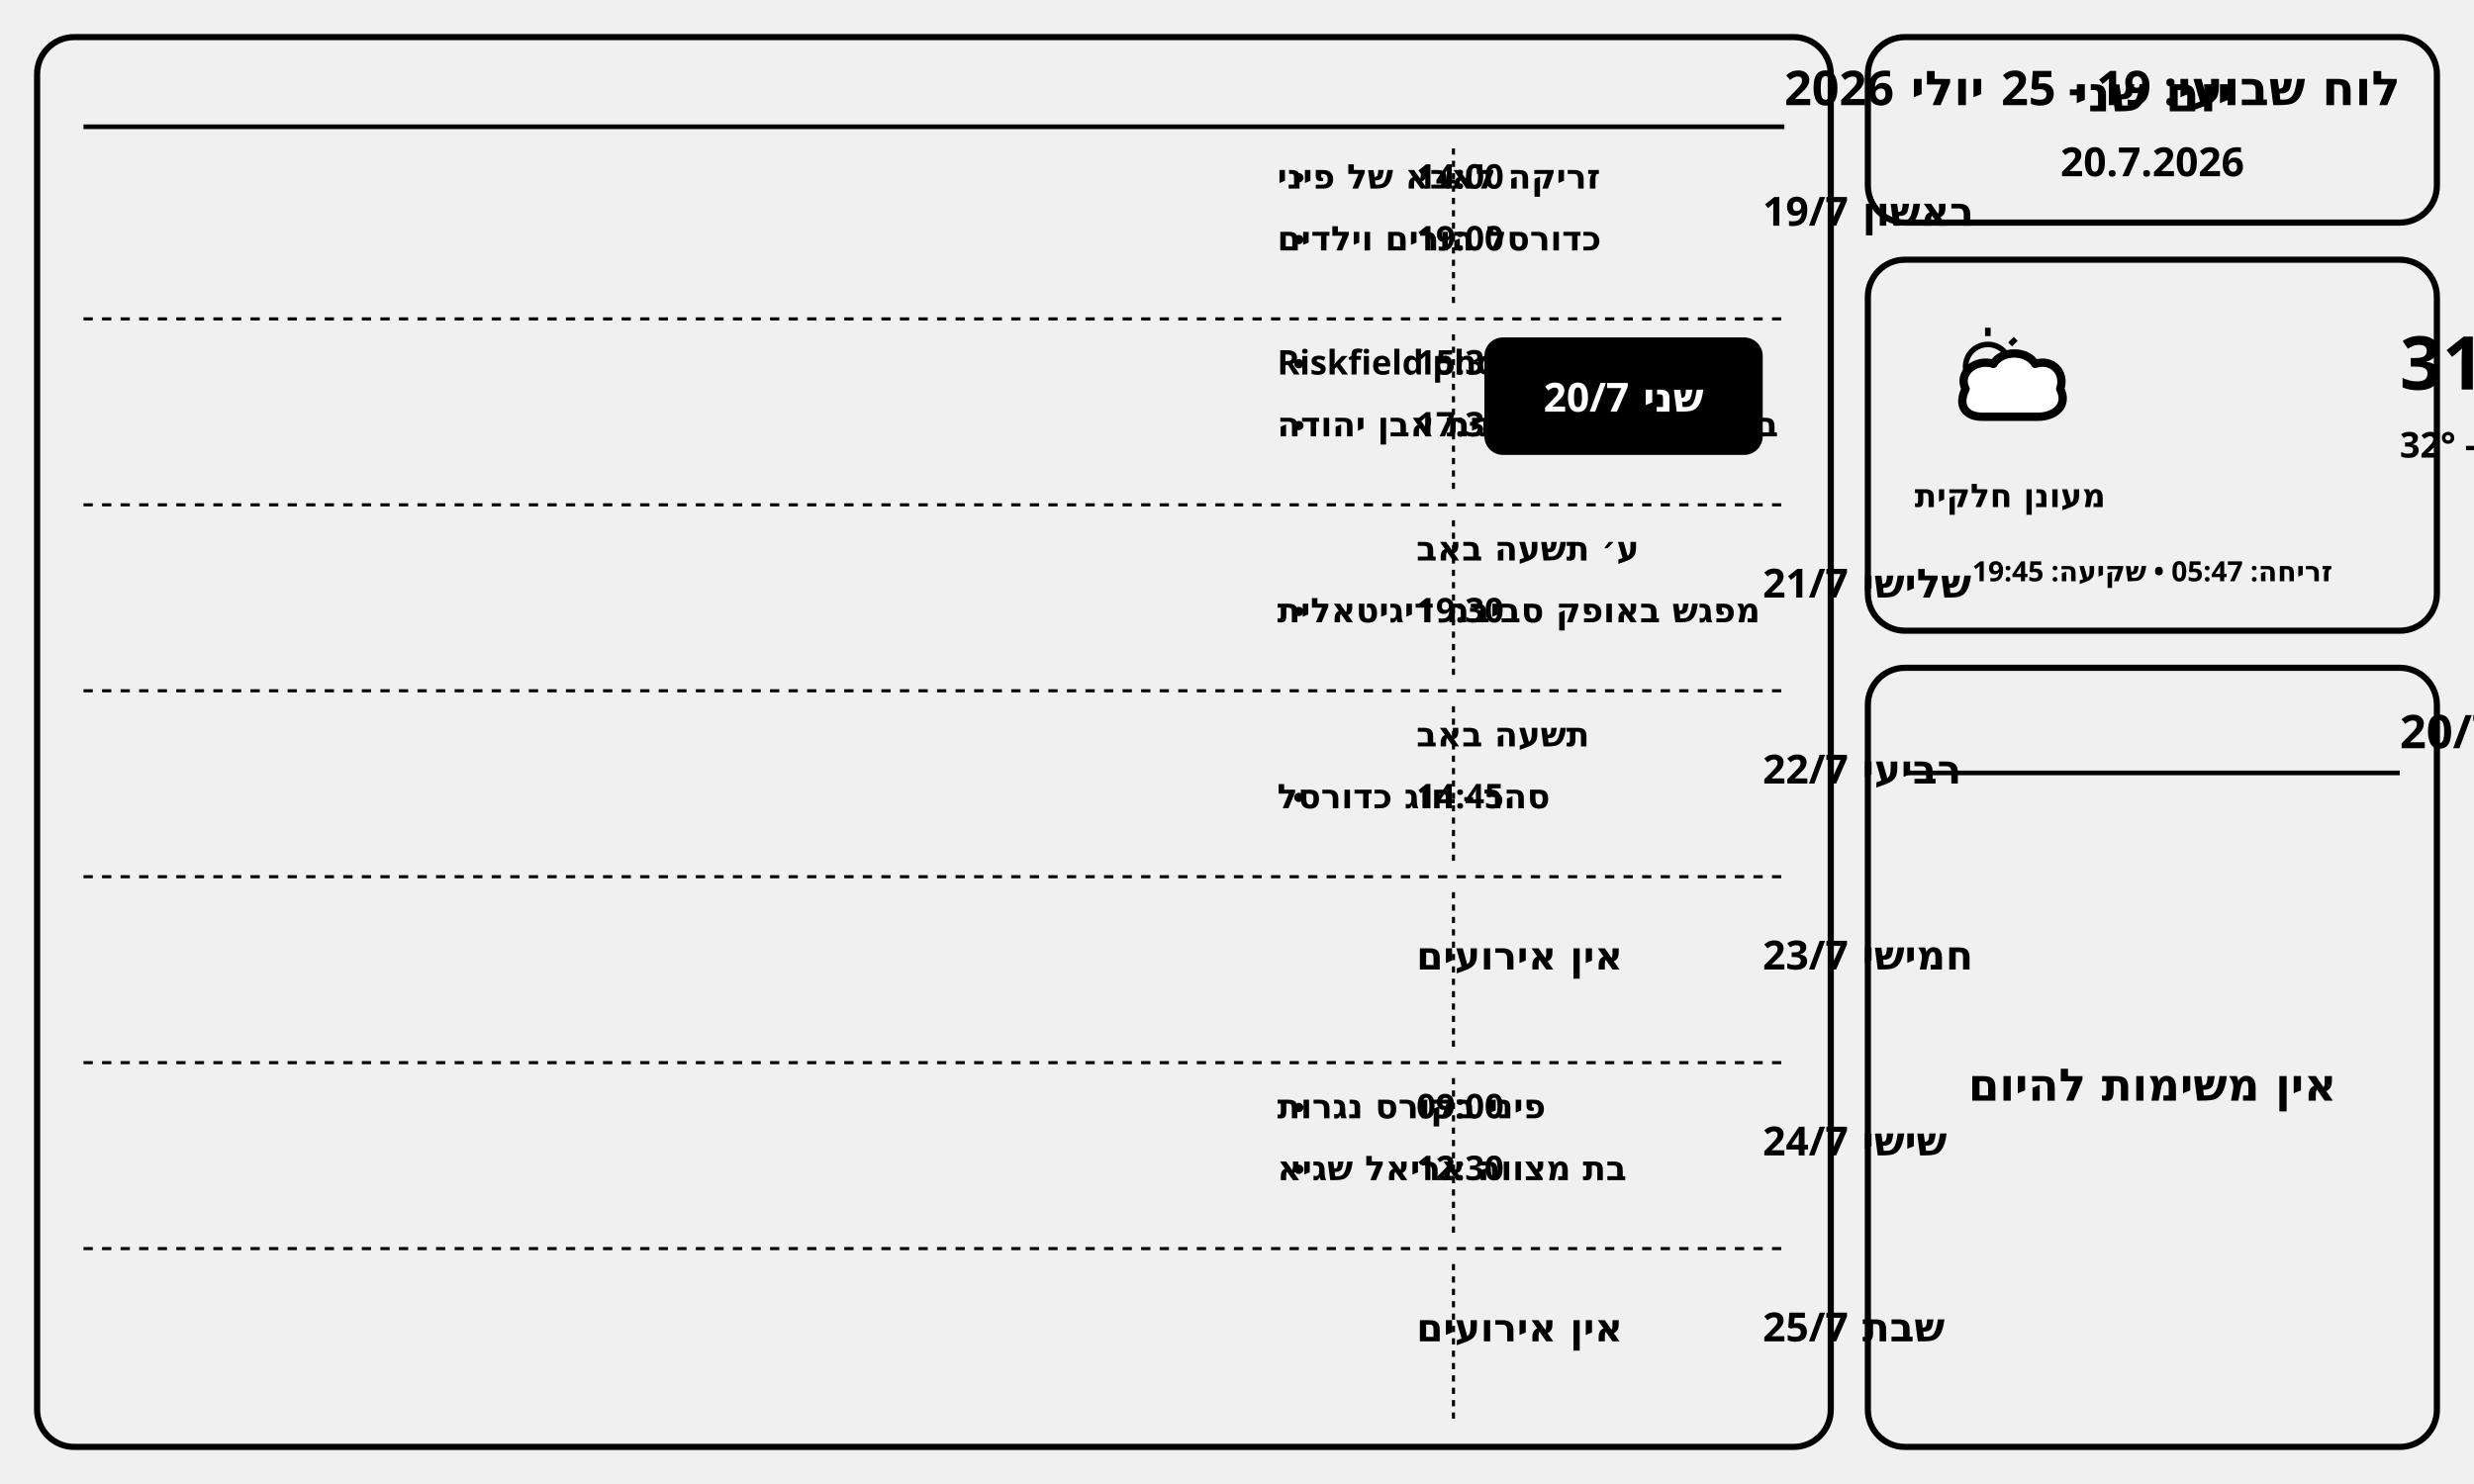
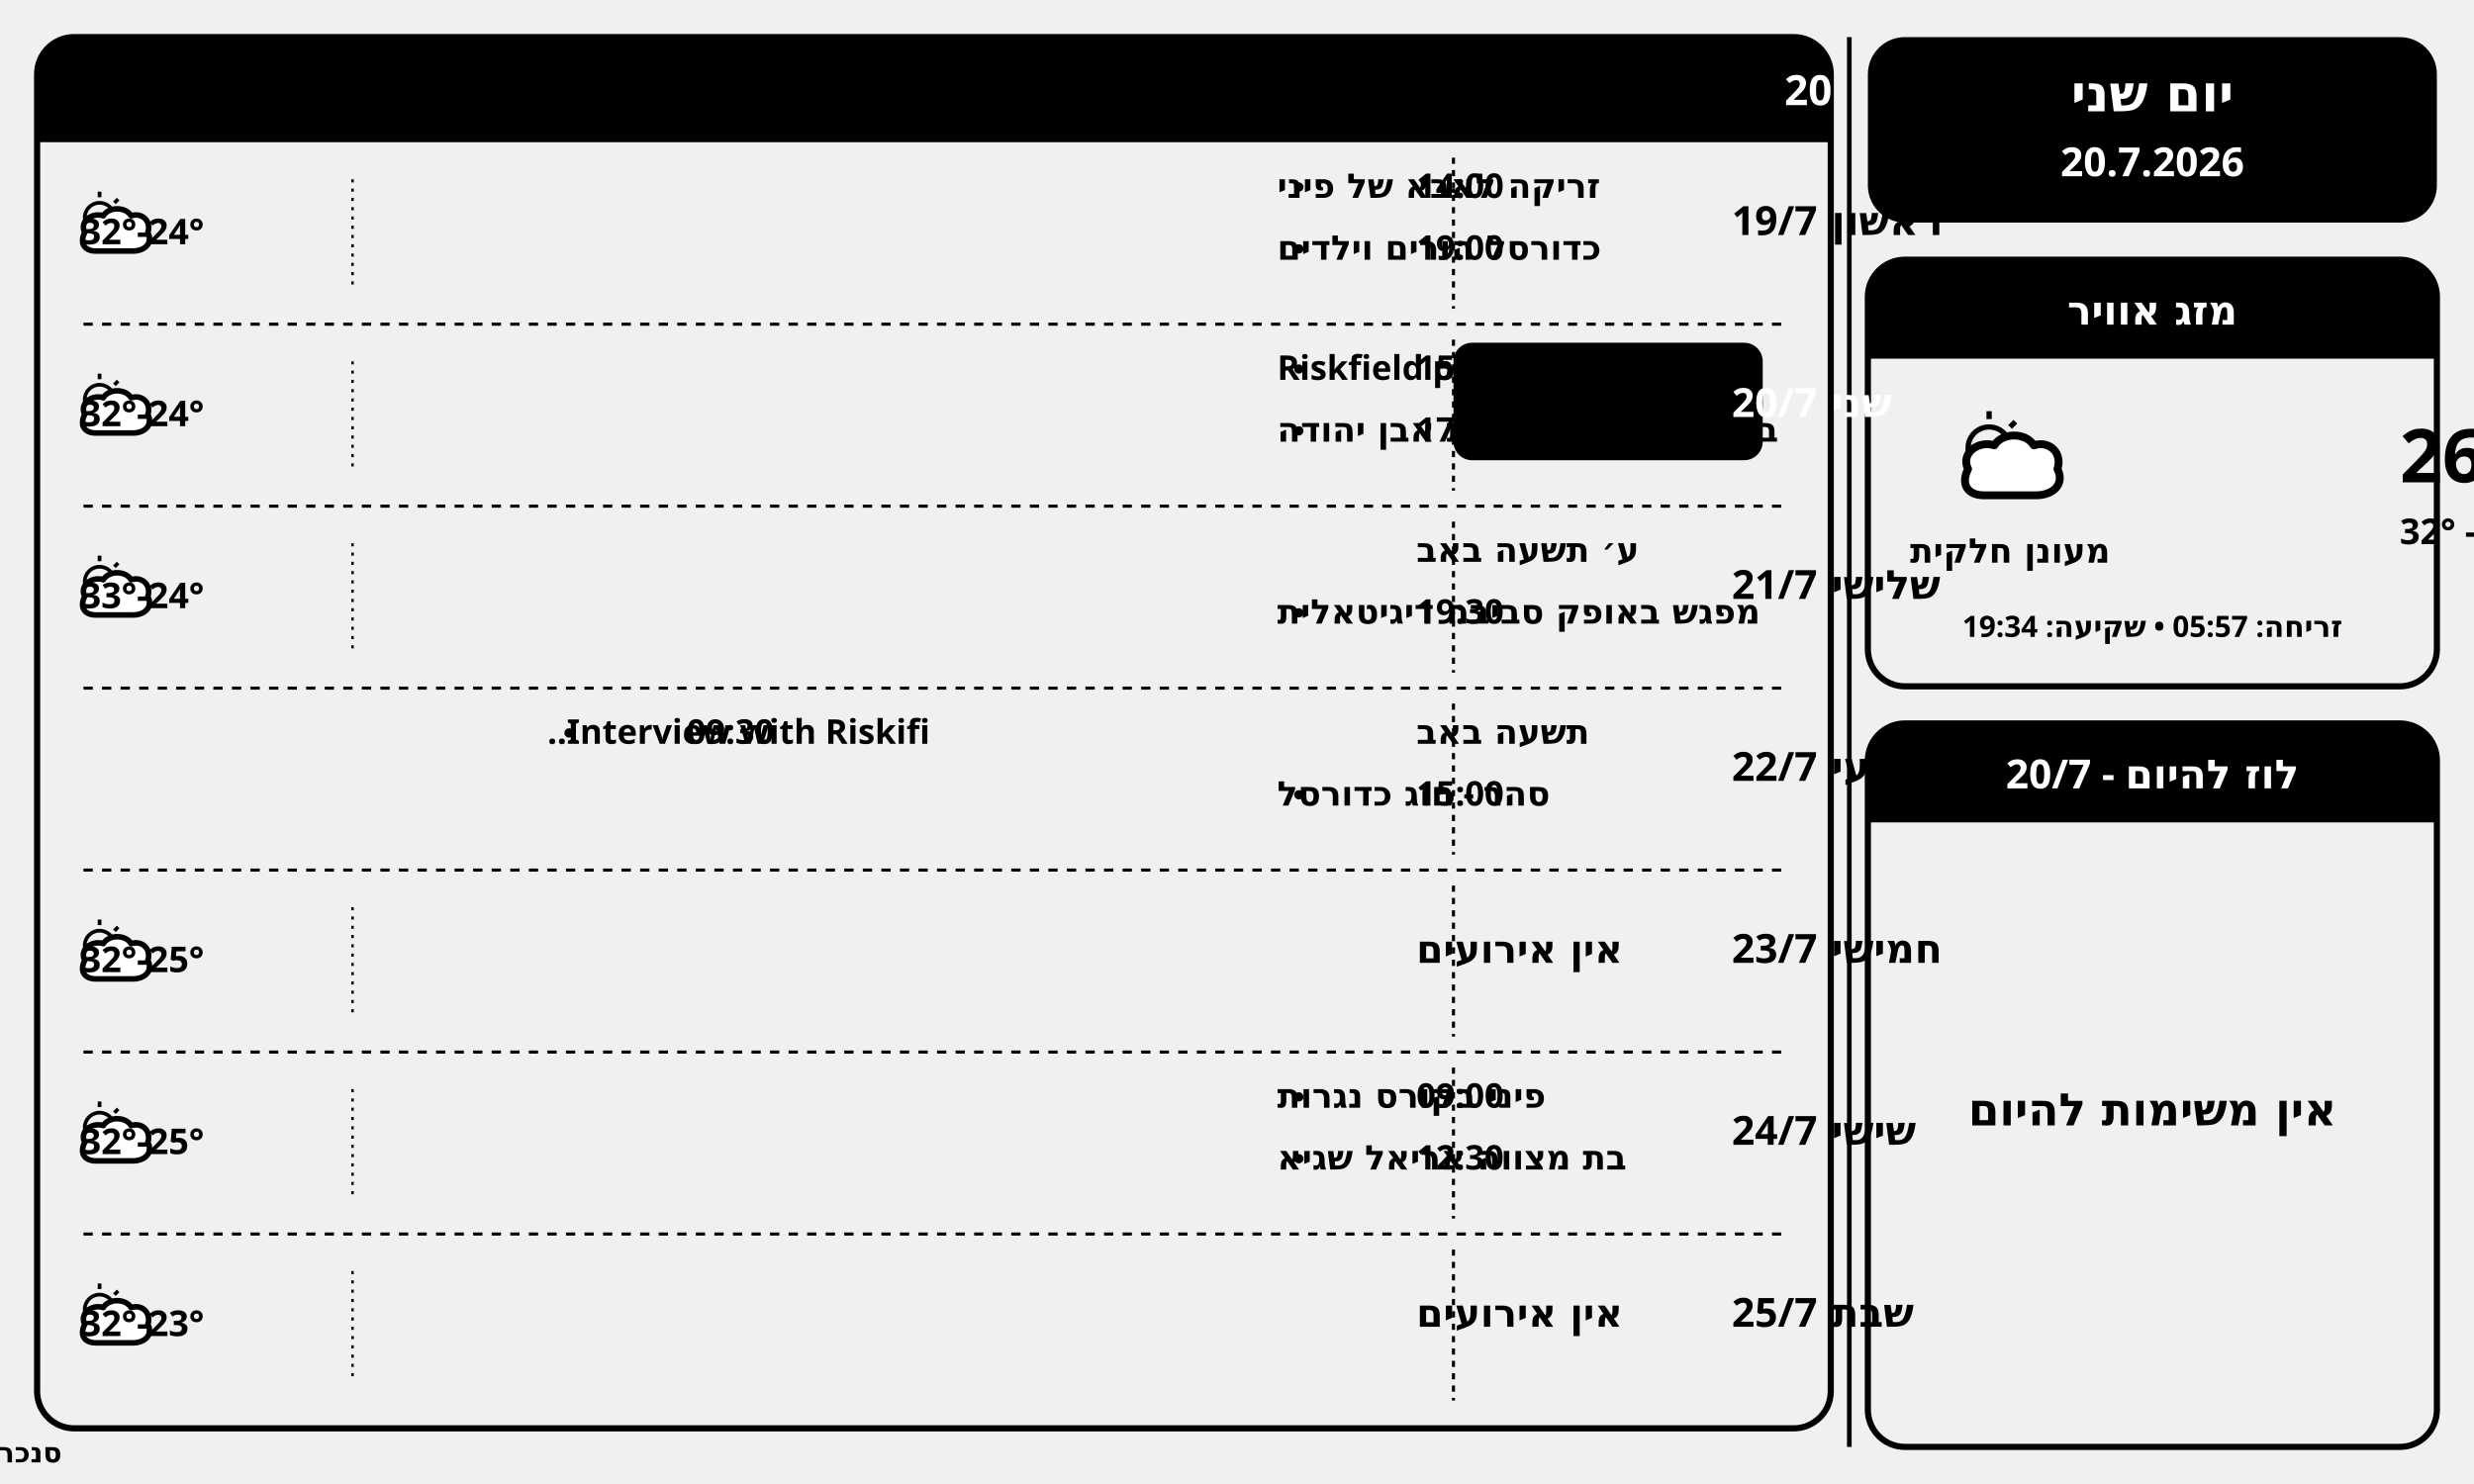
<svg xmlns="http://www.w3.org/2000/svg" width="800" height="480" viewBox="0 0 800 480" style="background-color: white; direction: rtl;">
+   <defs>
+     <clipPath id="right-card-clip">
+       <rect x="0" y="0" width="184" height="234" rx="12" ry="12" />
+     </clipPath>
+     <clipPath id="weather-card-clip">
+       <rect x="0" y="0" width="184" height="138" rx="12" ry="12" />
+     </clipPath>
+     <clipPath id="left-card-clip">
+       <rect x="0" y="0" width="580" height="450" rx="12" ry="12" />
+     </clipPath>
+   </defs>
  <style>
      .bold { font-family: 'Rubik Light', sans-serif; font-weight: 700; }
      .regular { font-family: 'Rubik Light', sans-serif; font-weight: 600; }
    </style>
+   <line x1="598" y1="12" x2="598" y2="468" stroke="black" stroke-width="1.5" />
  <g transform="translate(604, 12)">
-     <rect x="0" y="0" width="184" height="60" rx="12" ry="12" fill="none" stroke="black" stroke-width="2" />
-     <text x="92" y="24" class="bold" font-size="16" text-anchor="middle" fill="black">‫יום שני‬</text>
-     <text x="92" y="45" class="regular" font-size="13" text-anchor="middle" fill="black">‫20.7.2026‬</text>
+     <rect x="0" y="0" width="184" height="60" rx="12" ry="12" fill="black" />
+     <text x="92" y="24" class="bold" font-size="16.5" text-anchor="middle" fill="white">‫יום שני‬</text>
+     <text x="92" y="45" class="regular" font-size="13" text-anchor="middle" fill="white">‫20.7.2026‬</text>
  </g>
  <g transform="translate(604, 84)">
-     <rect x="0" y="0" width="184" height="120" rx="12" ry="12" fill="none" stroke="black" stroke-width="2" />
-     <text x="172" y="42" class="bold" font-size="24" text-anchor="end" fill="black">31°C</text>
-     <text x="172" y="64" class="regular" font-size="11.5" text-anchor="end" fill="black">21° - 32°</text>
-     <g transform="translate(46, 40) scale(0.9)">
+     <rect x="0" y="0" width="184" height="138" rx="12" ry="12" fill="none" stroke="black" stroke-width="2" />
+     <g clip-path="url(#weather-card-clip)">
+       <rect x="0" y="0" width="184" height="32" fill="black" />
+       <text x="92" y="21" class="bold" font-size="13" text-anchor="middle" fill="white">מזג אוויר</text>
+     </g>
+     <text x="172" y="72" class="bold" font-size="24" text-anchor="end" fill="black">26°C</text>
+     <text x="172" y="92" class="regular" font-size="11.5" text-anchor="end" fill="black">24° - 32°</text>
+     <g transform="translate(46, 66) scale(0.85)">
      <g transform="translate(-8, -6)">
        <circle cx="0" cy="0" r="8" fill="none" stroke="black" stroke-width="2" />
        <line x1="0" y1="-11" x2="0" y2="-14" stroke="black" stroke-width="2" />
        <line x1="11" y1="0" x2="14" y2="0" stroke="black" stroke-width="2" stroke-linecap="round" />
        <line x1="8" y1="-8" x2="10" y2="-10" stroke="black" stroke-width="2" />
      </g>
      <path d="M-10,12 C-16,12 -19,8 -16,2 C-19,-4 -12,-9 -6,-7 C-3,-12 6,-12 9,-7 C15,-9 20,-4 18,2 C21,8 16,12 10,12 Z" fill="white" stroke="black" stroke-width="3" stroke-linejoin="round" />
    </g>
-     <text x="46" y="80" class="bold" font-size="10.5" text-anchor="middle" fill="black">‫מעונן חלקית‬</text>
-     <text x="92" y="104" class="regular" font-size="9" text-anchor="middle" fill="black">‫זריחה: 05:47  •  שקיעה: 19:45‬</text>
+     <text x="46" y="98" class="bold" font-size="11" text-anchor="middle" fill="black">‫מעונן חלקית‬</text>
+     <text x="92" y="122" class="regular" font-size="9.5" text-anchor="middle" fill="black">‫זריחה: 05:57  •  שקיעה: 19:34‬</text>
  </g>
-   <g transform="translate(604, 216)">
-     <rect x="0" y="0" width="184" height="252" rx="12" ry="12" fill="none" stroke="black" stroke-width="2" />
-     <text x="172" y="26" class="bold" font-size="15" text-anchor="end" fill="black">לוז להיום - 20/7</text>
-     <line x1="12" y1="34" x2="172" y2="34" stroke="black" stroke-width="1.5" />
-     <text x="92" y="140" class="bold" font-size="14.5" text-anchor="middle" fill="black">‫אין משימות להיום‬</text>
+   <g transform="translate(604, 234)">
+     <rect x="0" y="0" width="184" height="234" rx="12" ry="12" fill="none" stroke="black" stroke-width="2" />
+     <g clip-path="url(#right-card-clip)">
+       <rect x="0" y="0" width="184" height="32" fill="black" />
+       <text x="92" y="21" class="bold" font-size="13" text-anchor="middle" fill="white">לוז להיום - 20/7</text>
+     </g>
+     <text x="92" y="130" class="bold" font-size="14.5" text-anchor="middle" fill="black">‫אין משימות להיום‬</text>
  </g>
  <g transform="translate(12, 12)">
-     <rect x="0" y="0" width="580" height="456" rx="12" ry="12" fill="none" stroke="black" stroke-width="2" />
-     <text x="565" y="22" class="bold" font-size="15.5" text-anchor="end" fill="black">‫לוח שבועי: 19 - 25 יולי 2026‬</text>
-     <line x1="15" y1="29" x2="565" y2="29" stroke="black" stroke-width="1.5" />
-     <line x1="15" y1="91.143" x2="565" y2="91.143" stroke="black" stroke-dasharray="3,3" stroke-width="1" />
-     <text x="558" y="61" class="bold" font-size="13" text-anchor="end" fill="black">‫ראשון 19/7‬</text>
-     <line x1="458" y1="36" x2="458" y2="86.143" stroke="black" stroke-dasharray="2,2" stroke-width="1" />
-     <text x="446" y="49" class="bold" font-size="11" text-anchor="end" fill="black">14:00</text>
-     <circle cx="408" cy="45.5" r="1.5" fill="black" />
-     <text x="401" y="49" class="regular" font-size="11" text-anchor="end" fill="black">‫זריקה לאבא של פיני‬</text>
-     <text x="446" y="69" class="bold" font-size="11" text-anchor="end" fill="black">19:00</text>
-     <circle cx="408" cy="65.5" r="1.5" fill="black" />
-     <text x="401" y="69" class="regular" font-size="11" text-anchor="end" fill="black">‫כדורסל הורים וילדים‬</text>
-     <line x1="15" y1="151.286" x2="565" y2="151.286" stroke="black" stroke-dasharray="3,3" stroke-width="1" />
-     <rect x="468" y="97.143" width="90" height="38" rx="6" ry="6" fill="black" />
-     <text x="513" y="121.143" class="bold" font-size="13" text-anchor="middle" fill="white">‫שני 20/7‬</text>
-     <line x1="458" y1="96.143" x2="458" y2="146.286" stroke="black" stroke-dasharray="2,2" stroke-width="1" />
-     <text x="446" y="109.143" class="bold" font-size="11" text-anchor="end" fill="black">15:30</text>
-     <circle cx="408" cy="105.643" r="1.5" fill="black" />
-     <text x="401" y="109.143" class="regular" font-size="11" text-anchor="end" fill="black">‫Riskfield phone interview‬</text>
-     <text x="446" y="129.143" class="bold" font-size="11" text-anchor="end" fill="black">17:30</text>
-     <circle cx="408" cy="125.643" r="1.5" fill="black" />
-     <text x="401" y="129.143" class="regular" font-size="11" text-anchor="end" fill="black">‫ביקור בגינה קהילתית אבן יהודה‬</text>
-     <line x1="15" y1="211.429" x2="565" y2="211.429" stroke="black" stroke-dasharray="3,3" stroke-width="1" />
-     <text x="558" y="181.286" class="bold" font-size="13" text-anchor="end" fill="black">‫שלישי 21/7‬</text>
-     <line x1="458" y1="156.286" x2="458" y2="206.429" stroke="black" stroke-dasharray="2,2" stroke-width="1" />
-     <text x="446" y="169.286" class="bold" font-size="11" text-anchor="end" fill="black">‫ע׳ תשעה באב‬</text>
-     <text x="446" y="189.286" class="bold" font-size="11" text-anchor="end" fill="black">19:30</text>
-     <circle cx="408" cy="185.786" r="1.5" fill="black" />
-     <text x="401" y="189.286" class="regular" font-size="11" text-anchor="end" fill="black">‫מפגש באופק סביבה דיגיטאלית‬</text>
-     <line x1="15" y1="271.571" x2="565" y2="271.571" stroke="black" stroke-dasharray="3,3" stroke-width="1" />
-     <text x="558" y="241.429" class="bold" font-size="13" text-anchor="end" fill="black">‫רביעי 22/7‬</text>
-     <line x1="458" y1="216.429" x2="458" y2="266.571" stroke="black" stroke-dasharray="2,2" stroke-width="1" />
-     <text x="446" y="229.429" class="bold" font-size="11" text-anchor="end" fill="black">‫תשעה באב‬</text>
-     <text x="446" y="249.429" class="bold" font-size="11" text-anchor="end" fill="black">14:45</text>
-     <circle cx="408" cy="245.929" r="1.5" fill="black" />
-     <text x="401" y="249.429" class="regular" font-size="11" text-anchor="end" fill="black">‫סהר - חוג כדורסל‬</text>
-     <line x1="15" y1="331.714" x2="565" y2="331.714" stroke="black" stroke-dasharray="3,3" stroke-width="1" />
-     <text x="558" y="301.571" class="bold" font-size="13" text-anchor="end" fill="black">‫חמישי 23/7‬</text>
-     <line x1="458" y1="276.571" x2="458" y2="326.714" stroke="black" stroke-dasharray="2,2" stroke-width="1" />
-     <text x="446" y="301.571" class="regular" font-size="12.5" text-anchor="end" fill="black">‫אין אירועים‬</text>
-     <line x1="15" y1="391.857" x2="565" y2="391.857" stroke="black" stroke-dasharray="3,3" stroke-width="1" />
-     <text x="558" y="361.714" class="bold" font-size="13" text-anchor="end" fill="black">‫שישי 24/7‬</text>
-     <line x1="458" y1="336.714" x2="458" y2="386.857" stroke="black" stroke-dasharray="2,2" stroke-width="1" />
-     <text x="446" y="349.714" class="bold" font-size="11" text-anchor="end" fill="black">09:00</text>
-     <circle cx="408" cy="346.214" r="1.5" fill="black" />
-     <text x="401" y="349.714" class="regular" font-size="11" text-anchor="end" fill="black">‫פיני בקורס נגרות‬</text>
-     <text x="446" y="369.714" class="bold" font-size="11" text-anchor="end" fill="black">12:30</text>
-     <circle cx="408" cy="366.214" r="1.5" fill="black" />
-     <text x="401" y="369.714" class="regular" font-size="11" text-anchor="end" fill="black">‫בת מצווה אריאל שגיא‬</text>
-     <text x="558" y="421.857" class="bold" font-size="13" text-anchor="end" fill="black">‫שבת 25/7‬</text>
-     <line x1="458" y1="396.857" x2="458" y2="447" stroke="black" stroke-dasharray="2,2" stroke-width="1" />
-     <text x="446" y="421.857" class="regular" font-size="12.5" text-anchor="end" fill="black">‫אין אירועים‬</text>
+     <rect x="0" y="0" width="580" height="450" rx="12" ry="12" fill="none" stroke="black" stroke-width="2" />
+     <g clip-path="url(#left-card-clip)">
+       <rect x="0" y="0" width="580" height="34" fill="black" />
+       <text x="565" y="22" class="bold" font-size="13.5" text-anchor="end" fill="white">‫לוח שבועי: 19 - 25 יולי 2026‬</text>
+     </g>
+     <line x1="15" y1="92.857" x2="565" y2="92.857" stroke="black" stroke-dasharray="3,3" stroke-width="1" />
+     <text x="548" y="64" class="bold" font-size="13" text-anchor="end" fill="black">‫ראשון 19/7‬</text>
+     <line x1="458" y1="39" x2="458" y2="87.857" stroke="black" stroke-dasharray="2,2" stroke-width="1" />
+     <text x="446" y="52" class="bold" font-size="11" text-anchor="end" fill="black">14:00</text>
+     <circle cx="408" cy="48.5" r="1.5" fill="black" />
+     <text x="401" y="52" class="regular" font-size="11" text-anchor="end" fill="black">‫זריקה לאבא של פיני‬</text>
+     <text x="446" y="72" class="bold" font-size="11" text-anchor="end" fill="black">19:00</text>
+     <circle cx="408" cy="68.5" r="1.5" fill="black" />
+     <text x="401" y="72" class="regular" font-size="11" text-anchor="end" fill="black">‫כדורסל הורים וילדים‬</text>
+     <g transform="translate(25, 62) scale(0.6)">
+       <g transform="translate(-8, -6)">
+         <circle cx="0" cy="0" r="8" fill="none" stroke="black" stroke-width="2" />
+         <line x1="0" y1="-11" x2="0" y2="-14" stroke="black" stroke-width="2" />
+         <line x1="11" y1="0" x2="14" y2="0" stroke="black" stroke-width="2" stroke-linecap="round" />
+         <line x1="8" y1="-8" x2="10" y2="-10" stroke="black" stroke-width="2" />
+       </g>
+       <path d="M-10,12 C-16,12 -19,8 -16,2 C-19,-4 -12,-9 -6,-7 C-3,-12 6,-12 9,-7 C15,-9 20,-4 18,2 C21,8 16,12 10,12 Z" fill="white" stroke="black" stroke-width="3" stroke-linejoin="round" />
+     </g>
+     <text x="54" y="67" class="bold" font-size="11.5" text-anchor="start" fill="black">24°-32°</text>
+     <line x1="102" y1="46" x2="102" y2="80" stroke="black" stroke-width="0.8" stroke-dasharray="1,2" />
+     <line x1="15" y1="151.714" x2="565" y2="151.714" stroke="black" stroke-dasharray="3,3" stroke-width="1" />
+     <rect x="458" y="98.857" width="100" height="38" rx="6" ry="6" fill="black" />
+     <text x="548" y="122.857" class="bold" font-size="13" text-anchor="end" fill="white">‫שני 20/7‬</text>
+     <line x1="458" y1="97.857" x2="458" y2="146.714" stroke="black" stroke-dasharray="2,2" stroke-width="1" />
+     <text x="446" y="110.857" class="bold" font-size="11" text-anchor="end" fill="black">15:30</text>
+     <circle cx="408" cy="107.357" r="1.5" fill="black" />
+     <text x="401" y="110.857" class="regular" font-size="11" text-anchor="end" fill="black">‫Riskfield phone interview‬</text>
+     <text x="446" y="130.857" class="bold" font-size="11" text-anchor="end" fill="black">17:30</text>
+     <circle cx="408" cy="127.357" r="1.5" fill="black" />
+     <text x="401" y="130.857" class="regular" font-size="11" text-anchor="end" fill="black">‫ביקור בגינה קהילתית אבן יהודה‬</text>
+     <g transform="translate(25, 120.8571) scale(0.6)">
+       <g transform="translate(-8, -6)">
+         <circle cx="0" cy="0" r="8" fill="none" stroke="black" stroke-width="2" />
+         <line x1="0" y1="-11" x2="0" y2="-14" stroke="black" stroke-width="2" />
+         <line x1="11" y1="0" x2="14" y2="0" stroke="black" stroke-width="2" stroke-linecap="round" />
+         <line x1="8" y1="-8" x2="10" y2="-10" stroke="black" stroke-width="2" />
+       </g>
+       <path d="M-10,12 C-16,12 -19,8 -16,2 C-19,-4 -12,-9 -6,-7 C-3,-12 6,-12 9,-7 C15,-9 20,-4 18,2 C21,8 16,12 10,12 Z" fill="white" stroke="black" stroke-width="3" stroke-linejoin="round" />
+     </g>
+     <text x="54" y="125.857" class="bold" font-size="11.5" text-anchor="start" fill="black">24°-32°</text>
+     <line x1="102" y1="104.857" x2="102" y2="138.857" stroke="black" stroke-width="0.8" stroke-dasharray="1,2" />
+     <line x1="15" y1="210.571" x2="565" y2="210.571" stroke="black" stroke-dasharray="3,3" stroke-width="1" />
+     <text x="548" y="181.714" class="bold" font-size="13" text-anchor="end" fill="black">‫שלישי 21/7‬</text>
+     <line x1="458" y1="156.714" x2="458" y2="205.571" stroke="black" stroke-dasharray="2,2" stroke-width="1" />
+     <text x="446" y="169.714" class="bold" font-size="11" text-anchor="end" fill="black">‫ע׳ תשעה באב‬</text>
+     <text x="446" y="189.714" class="bold" font-size="11" text-anchor="end" fill="black">19:30</text>
+     <circle cx="408" cy="186.214" r="1.5" fill="black" />
+     <text x="401" y="189.714" class="regular" font-size="11" text-anchor="end" fill="black">‫מפגש באופק סביבה דיגיטאלית‬</text>
+     <g transform="translate(25, 179.7143) scale(0.6)">
+       <g transform="translate(-8, -6)">
+         <circle cx="0" cy="0" r="8" fill="none" stroke="black" stroke-width="2" />
+         <line x1="0" y1="-11" x2="0" y2="-14" stroke="black" stroke-width="2" />
+         <line x1="11" y1="0" x2="14" y2="0" stroke="black" stroke-width="2" stroke-linecap="round" />
+         <line x1="8" y1="-8" x2="10" y2="-10" stroke="black" stroke-width="2" />
+       </g>
+       <path d="M-10,12 C-16,12 -19,8 -16,2 C-19,-4 -12,-9 -6,-7 C-3,-12 6,-12 9,-7 C15,-9 20,-4 18,2 C21,8 16,12 10,12 Z" fill="white" stroke="black" stroke-width="3" stroke-linejoin="round" />
+     </g>
+     <text x="54" y="184.714" class="bold" font-size="11.5" text-anchor="start" fill="black">24°-33°</text>
+     <line x1="102" y1="163.714" x2="102" y2="197.714" stroke="black" stroke-width="0.8" stroke-dasharray="1,2" />
+     <line x1="15" y1="269.429" x2="565" y2="269.429" stroke="black" stroke-dasharray="3,3" stroke-width="1" />
+     <text x="548" y="240.571" class="bold" font-size="13" text-anchor="end" fill="black">‫רביעי 22/7‬</text>
+     <line x1="458" y1="215.571" x2="458" y2="264.429" stroke="black" stroke-dasharray="2,2" stroke-width="1" />
+     <text x="446" y="228.571" class="bold" font-size="11" text-anchor="end" fill="black">‫תשעה באב‬</text>
+     <text x="210" y="228.571" class="bold" font-size="11" text-anchor="end" fill="black">09:30</text>
+     <circle cx="172" cy="225.071" r="1.5" fill="black" />
+     <text x="165" y="228.571" class="regular" font-size="11" text-anchor="end" fill="black">‫Interview with Riskifi..‬</text>
+     <text x="446" y="248.571" class="bold" font-size="11" text-anchor="end" fill="black">15:00</text>
+     <circle cx="408" cy="245.071" r="1.5" fill="black" />
+     <text x="401" y="248.571" class="regular" font-size="11" text-anchor="end" fill="black">‫סהר - חוג כדורסל‬</text>
+     <line x1="15" y1="328.286" x2="565" y2="328.286" stroke="black" stroke-dasharray="3,3" stroke-width="1" />
+     <text x="548" y="299.429" class="bold" font-size="13" text-anchor="end" fill="black">‫חמישי 23/7‬</text>
+     <line x1="458" y1="274.429" x2="458" y2="323.286" stroke="black" stroke-dasharray="2,2" stroke-width="1" />
+     <text x="446" y="299.429" class="regular" font-size="12.5" text-anchor="end" fill="black">‫אין אירועים‬</text>
+     <g transform="translate(25, 297.4286) scale(0.6)">
+       <g transform="translate(-8, -6)">
+         <circle cx="0" cy="0" r="8" fill="none" stroke="black" stroke-width="2" />
+         <line x1="0" y1="-11" x2="0" y2="-14" stroke="black" stroke-width="2" />
+         <line x1="11" y1="0" x2="14" y2="0" stroke="black" stroke-width="2" stroke-linecap="round" />
+         <line x1="8" y1="-8" x2="10" y2="-10" stroke="black" stroke-width="2" />
+       </g>
+       <path d="M-10,12 C-16,12 -19,8 -16,2 C-19,-4 -12,-9 -6,-7 C-3,-12 6,-12 9,-7 C15,-9 20,-4 18,2 C21,8 16,12 10,12 Z" fill="white" stroke="black" stroke-width="3" stroke-linejoin="round" />
+     </g>
+     <text x="54" y="302.429" class="bold" font-size="11.5" text-anchor="start" fill="black">25°-32°</text>
+     <line x1="102" y1="281.429" x2="102" y2="315.429" stroke="black" stroke-width="0.8" stroke-dasharray="1,2" />
+     <line x1="15" y1="387.143" x2="565" y2="387.143" stroke="black" stroke-dasharray="3,3" stroke-width="1" />
+     <text x="548" y="358.286" class="bold" font-size="13" text-anchor="end" fill="black">‫שישי 24/7‬</text>
+     <line x1="458" y1="333.286" x2="458" y2="382.143" stroke="black" stroke-dasharray="2,2" stroke-width="1" />
+     <text x="446" y="346.286" class="bold" font-size="11" text-anchor="end" fill="black">09:00</text>
+     <circle cx="408" cy="342.786" r="1.5" fill="black" />
+     <text x="401" y="346.286" class="regular" font-size="11" text-anchor="end" fill="black">‫פיני בקורס נגרות‬</text>
+     <text x="446" y="366.286" class="bold" font-size="11" text-anchor="end" fill="black">12:30</text>
+     <circle cx="408" cy="362.786" r="1.5" fill="black" />
+     <text x="401" y="366.286" class="regular" font-size="11" text-anchor="end" fill="black">‫בת מצווה אריאל שגיא‬</text>
+     <g transform="translate(25, 356.2857) scale(0.6)">
+       <g transform="translate(-8, -6)">
+         <circle cx="0" cy="0" r="8" fill="none" stroke="black" stroke-width="2" />
+         <line x1="0" y1="-11" x2="0" y2="-14" stroke="black" stroke-width="2" />
+         <line x1="11" y1="0" x2="14" y2="0" stroke="black" stroke-width="2" stroke-linecap="round" />
+         <line x1="8" y1="-8" x2="10" y2="-10" stroke="black" stroke-width="2" />
+       </g>
+       <path d="M-10,12 C-16,12 -19,8 -16,2 C-19,-4 -12,-9 -6,-7 C-3,-12 6,-12 9,-7 C15,-9 20,-4 18,2 C21,8 16,12 10,12 Z" fill="white" stroke="black" stroke-width="3" stroke-linejoin="round" />
+     </g>
+     <text x="54" y="361.286" class="bold" font-size="11.5" text-anchor="start" fill="black">25°-32°</text>
+     <line x1="102" y1="340.286" x2="102" y2="374.286" stroke="black" stroke-width="0.8" stroke-dasharray="1,2" />
+     <text x="548" y="417.143" class="bold" font-size="13" text-anchor="end" fill="black">‫שבת 25/7‬</text>
+     <line x1="458" y1="392.143" x2="458" y2="441" stroke="black" stroke-dasharray="2,2" stroke-width="1" />
+     <text x="446" y="417.143" class="regular" font-size="12.5" text-anchor="end" fill="black">‫אין אירועים‬</text>
+     <g transform="translate(25, 415.1429) scale(0.6)">
+       <g transform="translate(-8, -6)">
+         <circle cx="0" cy="0" r="8" fill="none" stroke="black" stroke-width="2" />
+         <line x1="0" y1="-11" x2="0" y2="-14" stroke="black" stroke-width="2" />
+         <line x1="11" y1="0" x2="14" y2="0" stroke="black" stroke-width="2" stroke-linecap="round" />
+         <line x1="8" y1="-8" x2="10" y2="-10" stroke="black" stroke-width="2" />
+       </g>
+       <path d="M-10,12 C-16,12 -19,8 -16,2 C-19,-4 -12,-9 -6,-7 C-3,-12 6,-12 9,-7 C15,-9 20,-4 18,2 C21,8 16,12 10,12 Z" fill="white" stroke="black" stroke-width="3" stroke-linejoin="round" />
+     </g>
+     <text x="54" y="420.143" class="bold" font-size="11.5" text-anchor="start" fill="black">23°-32°</text>
+     <line x1="102" y1="399.143" x2="102" y2="433.143" stroke="black" stroke-width="0.8" stroke-dasharray="1,2" />
  </g>
+   <text x="20" y="473" class="regular" font-size="9" text-anchor="start" fill="black">סנכרון אחרון: 12:00</text>
</svg>
